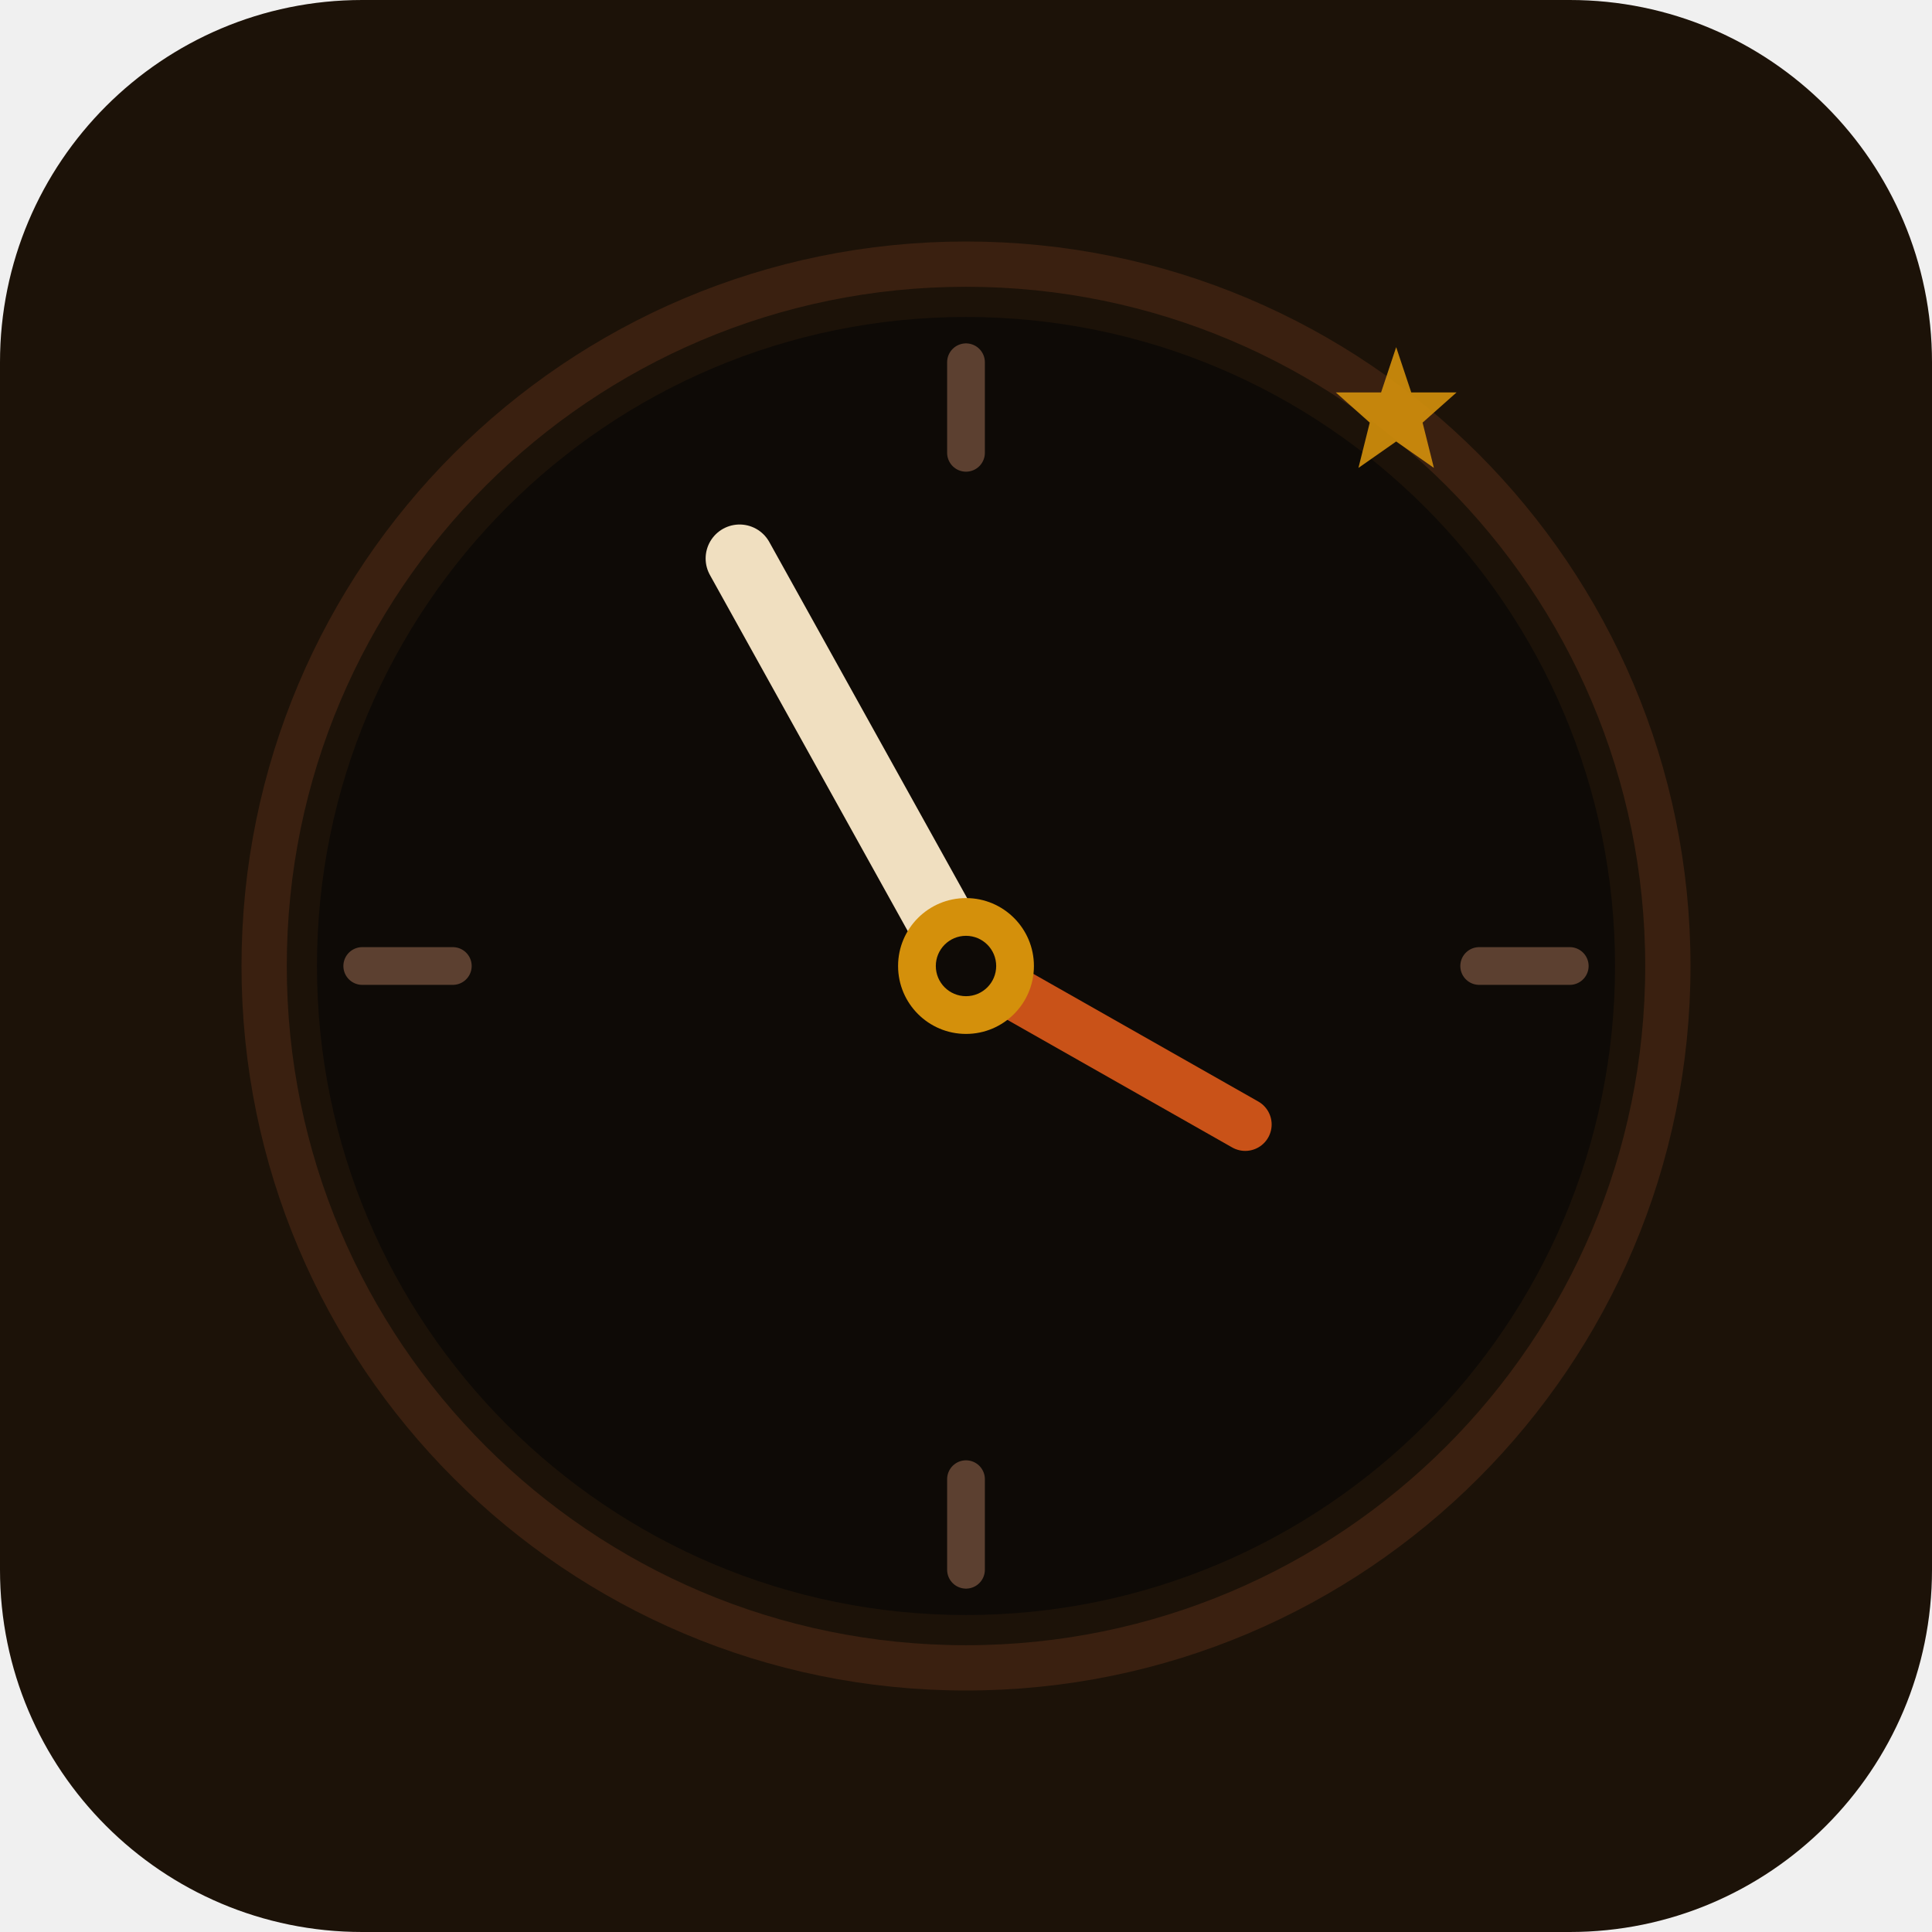
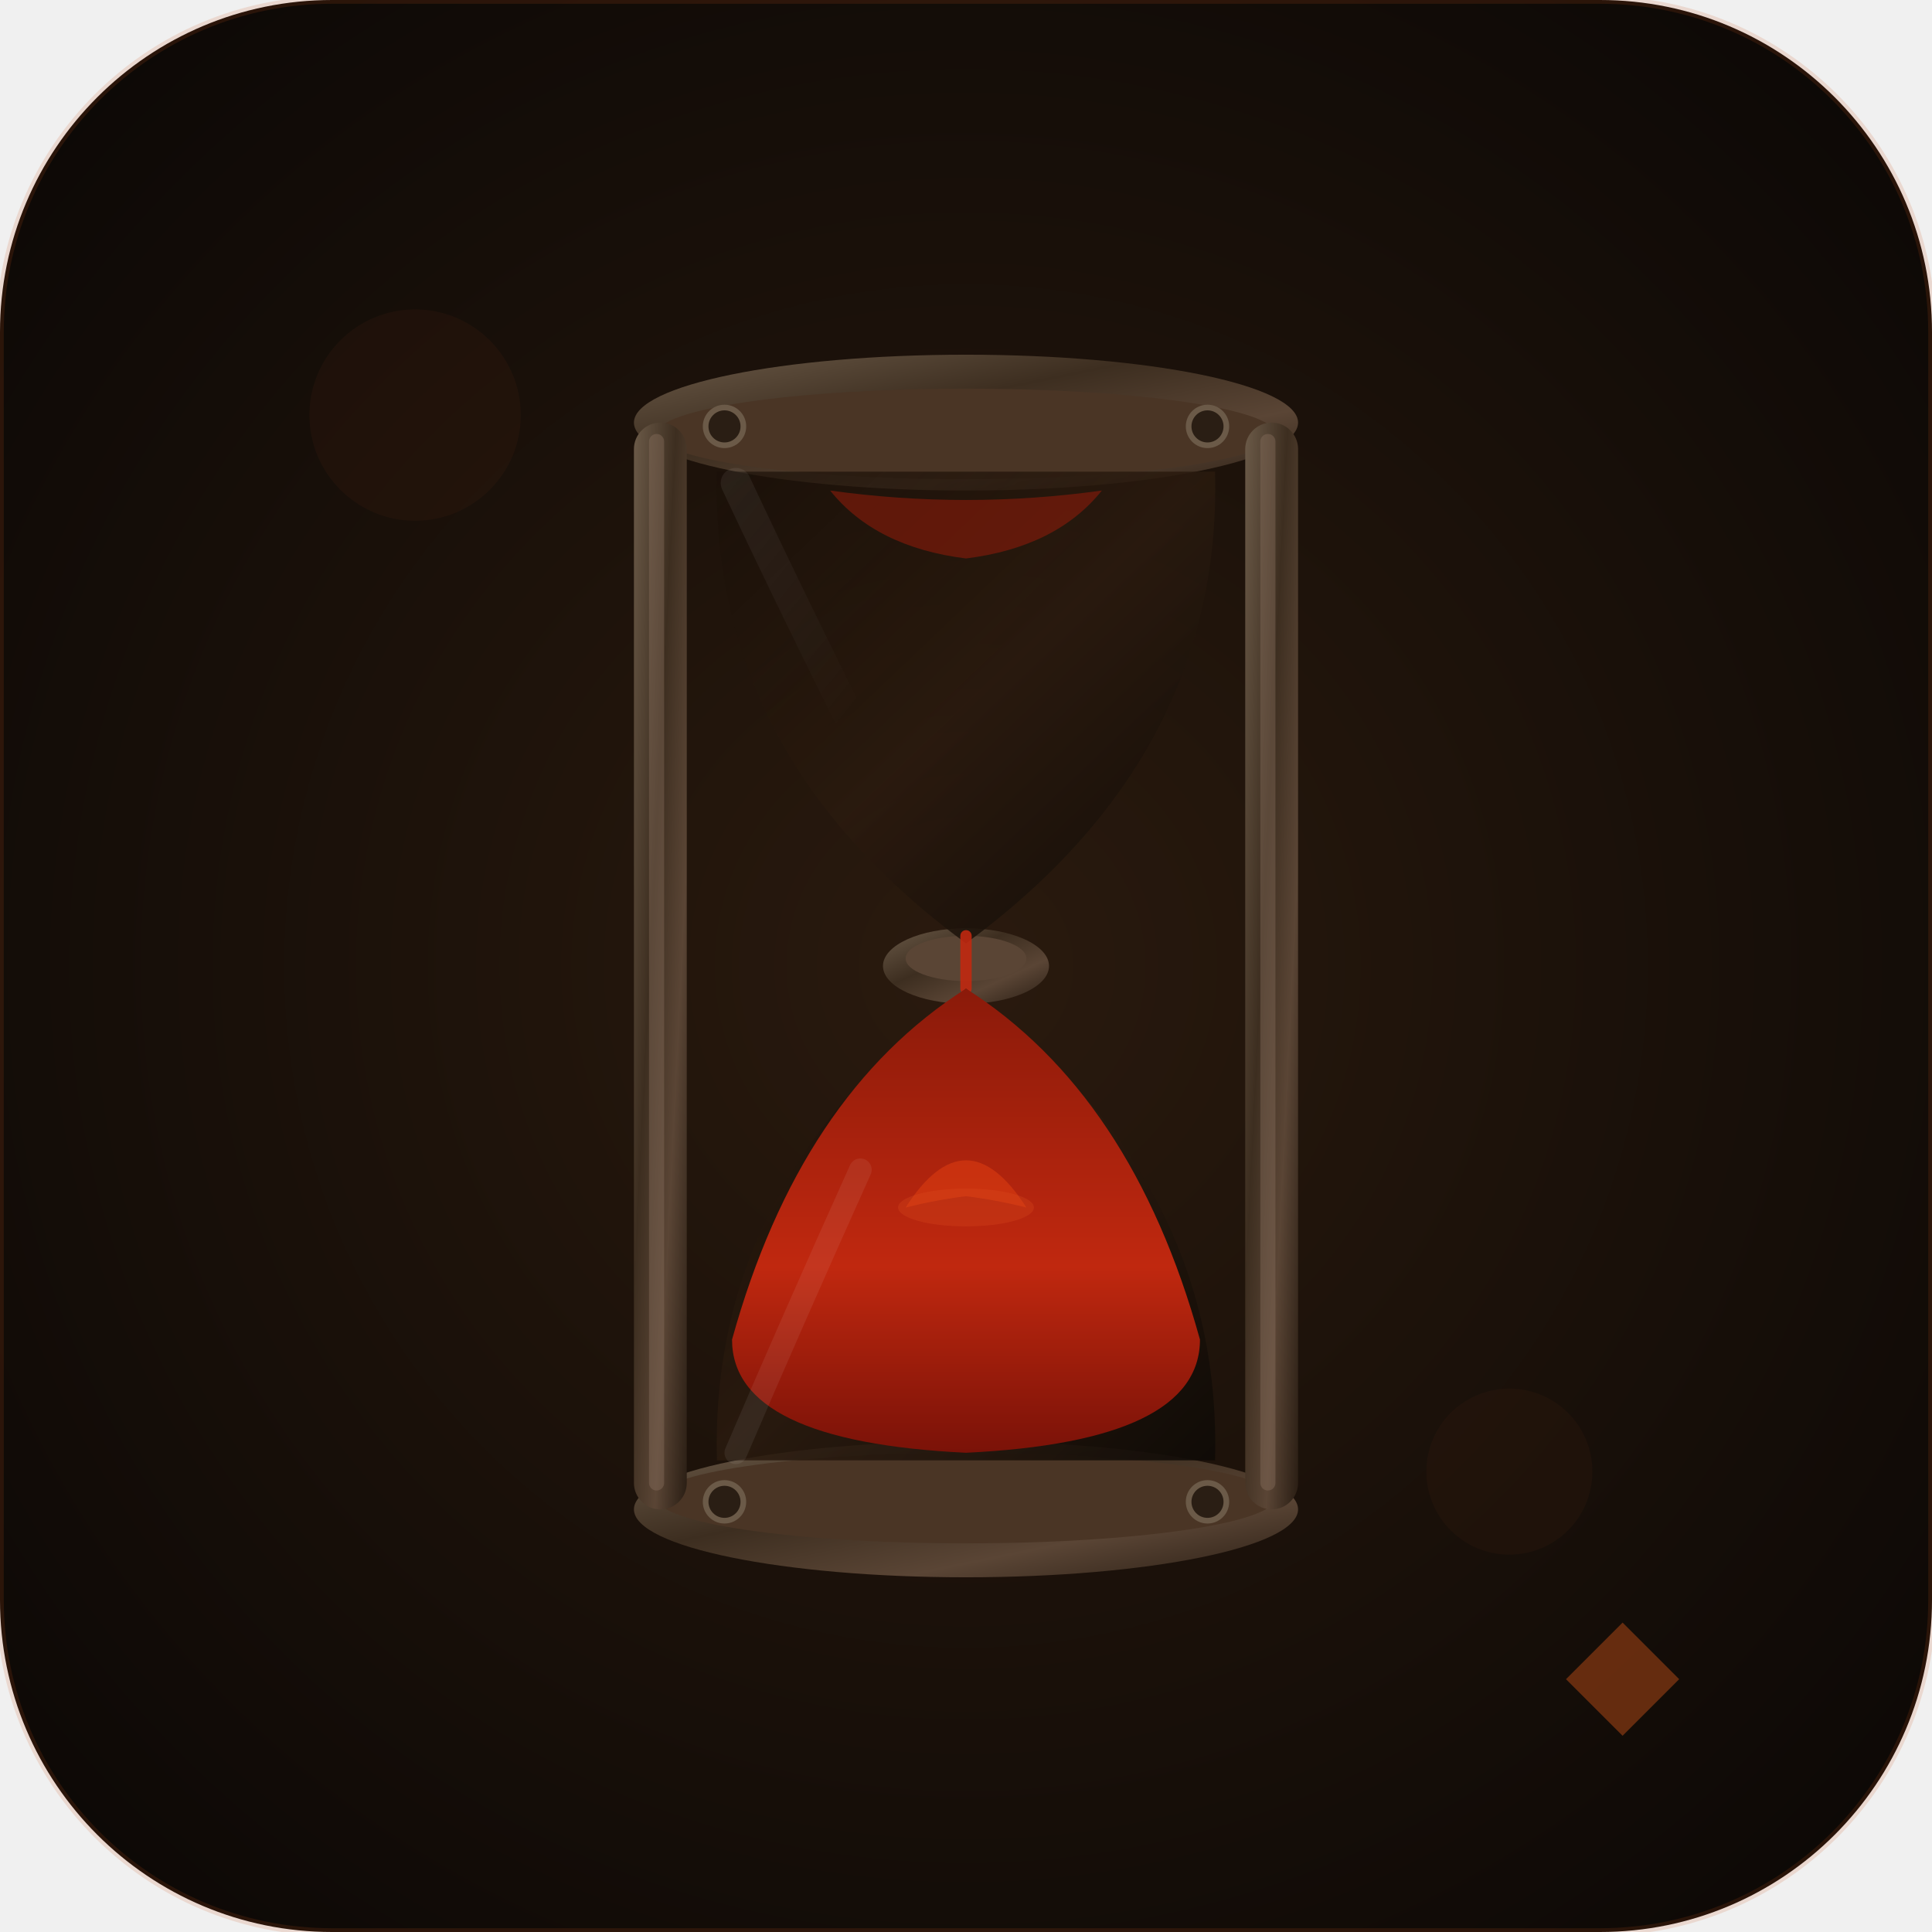
<svg xmlns="http://www.w3.org/2000/svg" viewBox="0 0 512 512">
-   <rect width="512" height="512" rx="96" fill="#1c1208" />
-   <circle cx="256" cy="256" r="186" fill="none" stroke="#3a2010" stroke-width="12" />
-   <circle cx="256" cy="256" r="172" fill="#0e0a06" />
-   <line x1="256" y1="96" x2="256" y2="120" stroke="#5c4030" stroke-width="10" stroke-linecap="round" />
-   <line x1="256" y1="392" x2="256" y2="416" stroke="#5c4030" stroke-width="10" stroke-linecap="round" />
-   <line x1="96" y1="256" x2="120" y2="256" stroke="#5c4030" stroke-width="10" stroke-linecap="round" />
-   <line x1="392" y1="256" x2="416" y2="256" stroke="#5c4030" stroke-width="10" stroke-linecap="round" />
-   <line x1="256" y1="256" x2="196" y2="148" stroke="#f0dfc0" stroke-width="18" stroke-linecap="round" />
-   <line x1="256" y1="256" x2="330" y2="298" stroke="#c95218" stroke-width="14" stroke-linecap="round" />
-   <circle cx="256" cy="256" r="18" fill="#d4900b" />
-   <circle cx="256" cy="256" r="8" fill="#0e0a06" />
-   <g transform="translate(370,110)" fill="#d4900b" opacity="0.9">
-     <polygon points="0,-18 4,-6 16,-6 7,2 10,14 0,7 -10,14 -7,2 -16,-6 -4,-6" />
-   </g>
+   <defs>
+     <radialGradient id="bg" cx="50%" cy="50%" r="70%">
+       <stop offset="0%" stop-color="#2a1a0e" />
+       <stop offset="100%" stop-color="#0a0705" />
+     </radialGradient>
+     <linearGradient id="metal" x1="0%" y1="0%" x2="100%" y2="100%">
+       <stop offset="0%" stop-color="#6b5a48" />
+       <stop offset="40%" stop-color="#3d2e20" />
+       <stop offset="70%" stop-color="#5a4535" />
+       <stop offset="100%" stop-color="#2a1e14" />
+     </linearGradient>
+     <linearGradient id="sand" x1="0%" y1="0%" x2="0%" y2="100%">
+       <stop offset="0%" stop-color="#8b1a0a" />
+       <stop offset="60%" stop-color="#c0280f" />
+       <stop offset="100%" stop-color="#7a1208" />
+     </linearGradient>
+     <linearGradient id="glass" x1="0%" y1="0%" x2="100%" y2="100%">
+       <stop offset="0%" stop-color="#1a1008" stop-opacity="0.7" />
+       <stop offset="50%" stop-color="#2a1a0e" stop-opacity="0.85" />
+       <stop offset="100%" stop-color="#0e0a06" stop-opacity="0.9" />
+     </linearGradient>
+     <linearGradient id="shine" x1="0%" y1="0%" x2="60%" y2="100%">
+       <stop offset="0%" stop-color="#ffffff" stop-opacity="0.12" />
+       <stop offset="100%" stop-color="#ffffff" stop-opacity="0" />
+     </linearGradient>
+   </defs>
+   <rect width="512" height="512" rx="88" fill="url(#bg)" />
+   <rect width="512" height="512" rx="88" fill="none" stroke="#c95218" stroke-width="2" opacity="0.15" />
+   <ellipse cx="256" cy="400" rx="88" ry="18" fill="url(#metal)" />
+   <ellipse cx="256" cy="397" rx="82" ry="12" fill="#4a3525" />
+   <circle cx="192" cy="398" r="5" fill="#2a1e14" stroke="#6b5a48" stroke-width="1.5" />
+   <circle cx="320" cy="398" r="5" fill="#2a1e14" stroke="#6b5a48" stroke-width="1.5" />
+   <ellipse cx="256" cy="112" rx="88" ry="18" fill="url(#metal)" />
+   <ellipse cx="256" cy="115" rx="82" ry="12" fill="#4a3525" />
+   <circle cx="192" cy="113" r="5" fill="#2a1e14" stroke="#6b5a48" stroke-width="1.5" />
+   <circle cx="320" cy="113" r="5" fill="#2a1e14" stroke="#6b5a48" stroke-width="1.5" />
+   <rect x="168" y="112" width="14" height="288" rx="7" fill="url(#metal)" />
+   <rect x="330" y="112" width="14" height="288" rx="7" fill="url(#metal)" />
+   <rect x="172" y="115" width="4" height="280" rx="2" fill="#8a7060" opacity="0.4" />
+   <rect x="334" y="115" width="4" height="280" rx="2" fill="#8a7060" opacity="0.4" />
+   <ellipse cx="256" cy="256" rx="22" ry="10" fill="url(#metal)" />
+   <ellipse cx="256" cy="254" rx="16" ry="6" fill="#5a4535" />
+   <path d="M 190 125 Q 188 200 256 250 Q 324 200 322 125 Z" fill="url(#glass)" />
+   <line x1="256" y1="248" x2="256" y2="262" stroke="#c0280f" stroke-width="3" stroke-linecap="round" opacity="0.9" />
+   <path d="M 220 130 Q 256 135 292 130 Q 280 145 256 148 Q 232 145 220 130 Z" fill="#8b1a0a" opacity="0.6" />
+   <path d="M 195 128 Q 210 160 230 200" stroke="url(#shine)" stroke-width="8" fill="none" stroke-linecap="round" opacity="0.5" />
+   <path d="M 190 387 Q 188 312 256 262 Q 324 312 322 387 Z" fill="url(#glass)" />
+   <path d="M 256 262 Q 300 290 318 355 Q 318 382 256 385 Q 194 382 194 355 Q 212 290 256 262 Z" fill="url(#sand)" />
+   <path d="M 240 320 Q 256 295 272 320 Q 264 318 256 317 Q 248 318 240 320 Z" fill="#d4380f" opacity="0.7" />
+   <ellipse cx="256" cy="320" rx="18" ry="5" fill="#e05020" opacity="0.25" />
+   <path d="M 195 385 Q 210 350 228 310" stroke="#ffffff" stroke-width="6" fill="none" stroke-linecap="round" opacity="0.07" />
+   <circle cx="110" cy="110" r="28" fill="#4a2010" opacity="0.18" />
+   <circle cx="400" cy="390" r="22" fill="#4a2010" opacity="0.15" />
+   <path d="M 430 430 L 445 445 L 430 460 L 415 445 Z" fill="#c95218" opacity="0.45" />
</svg>
